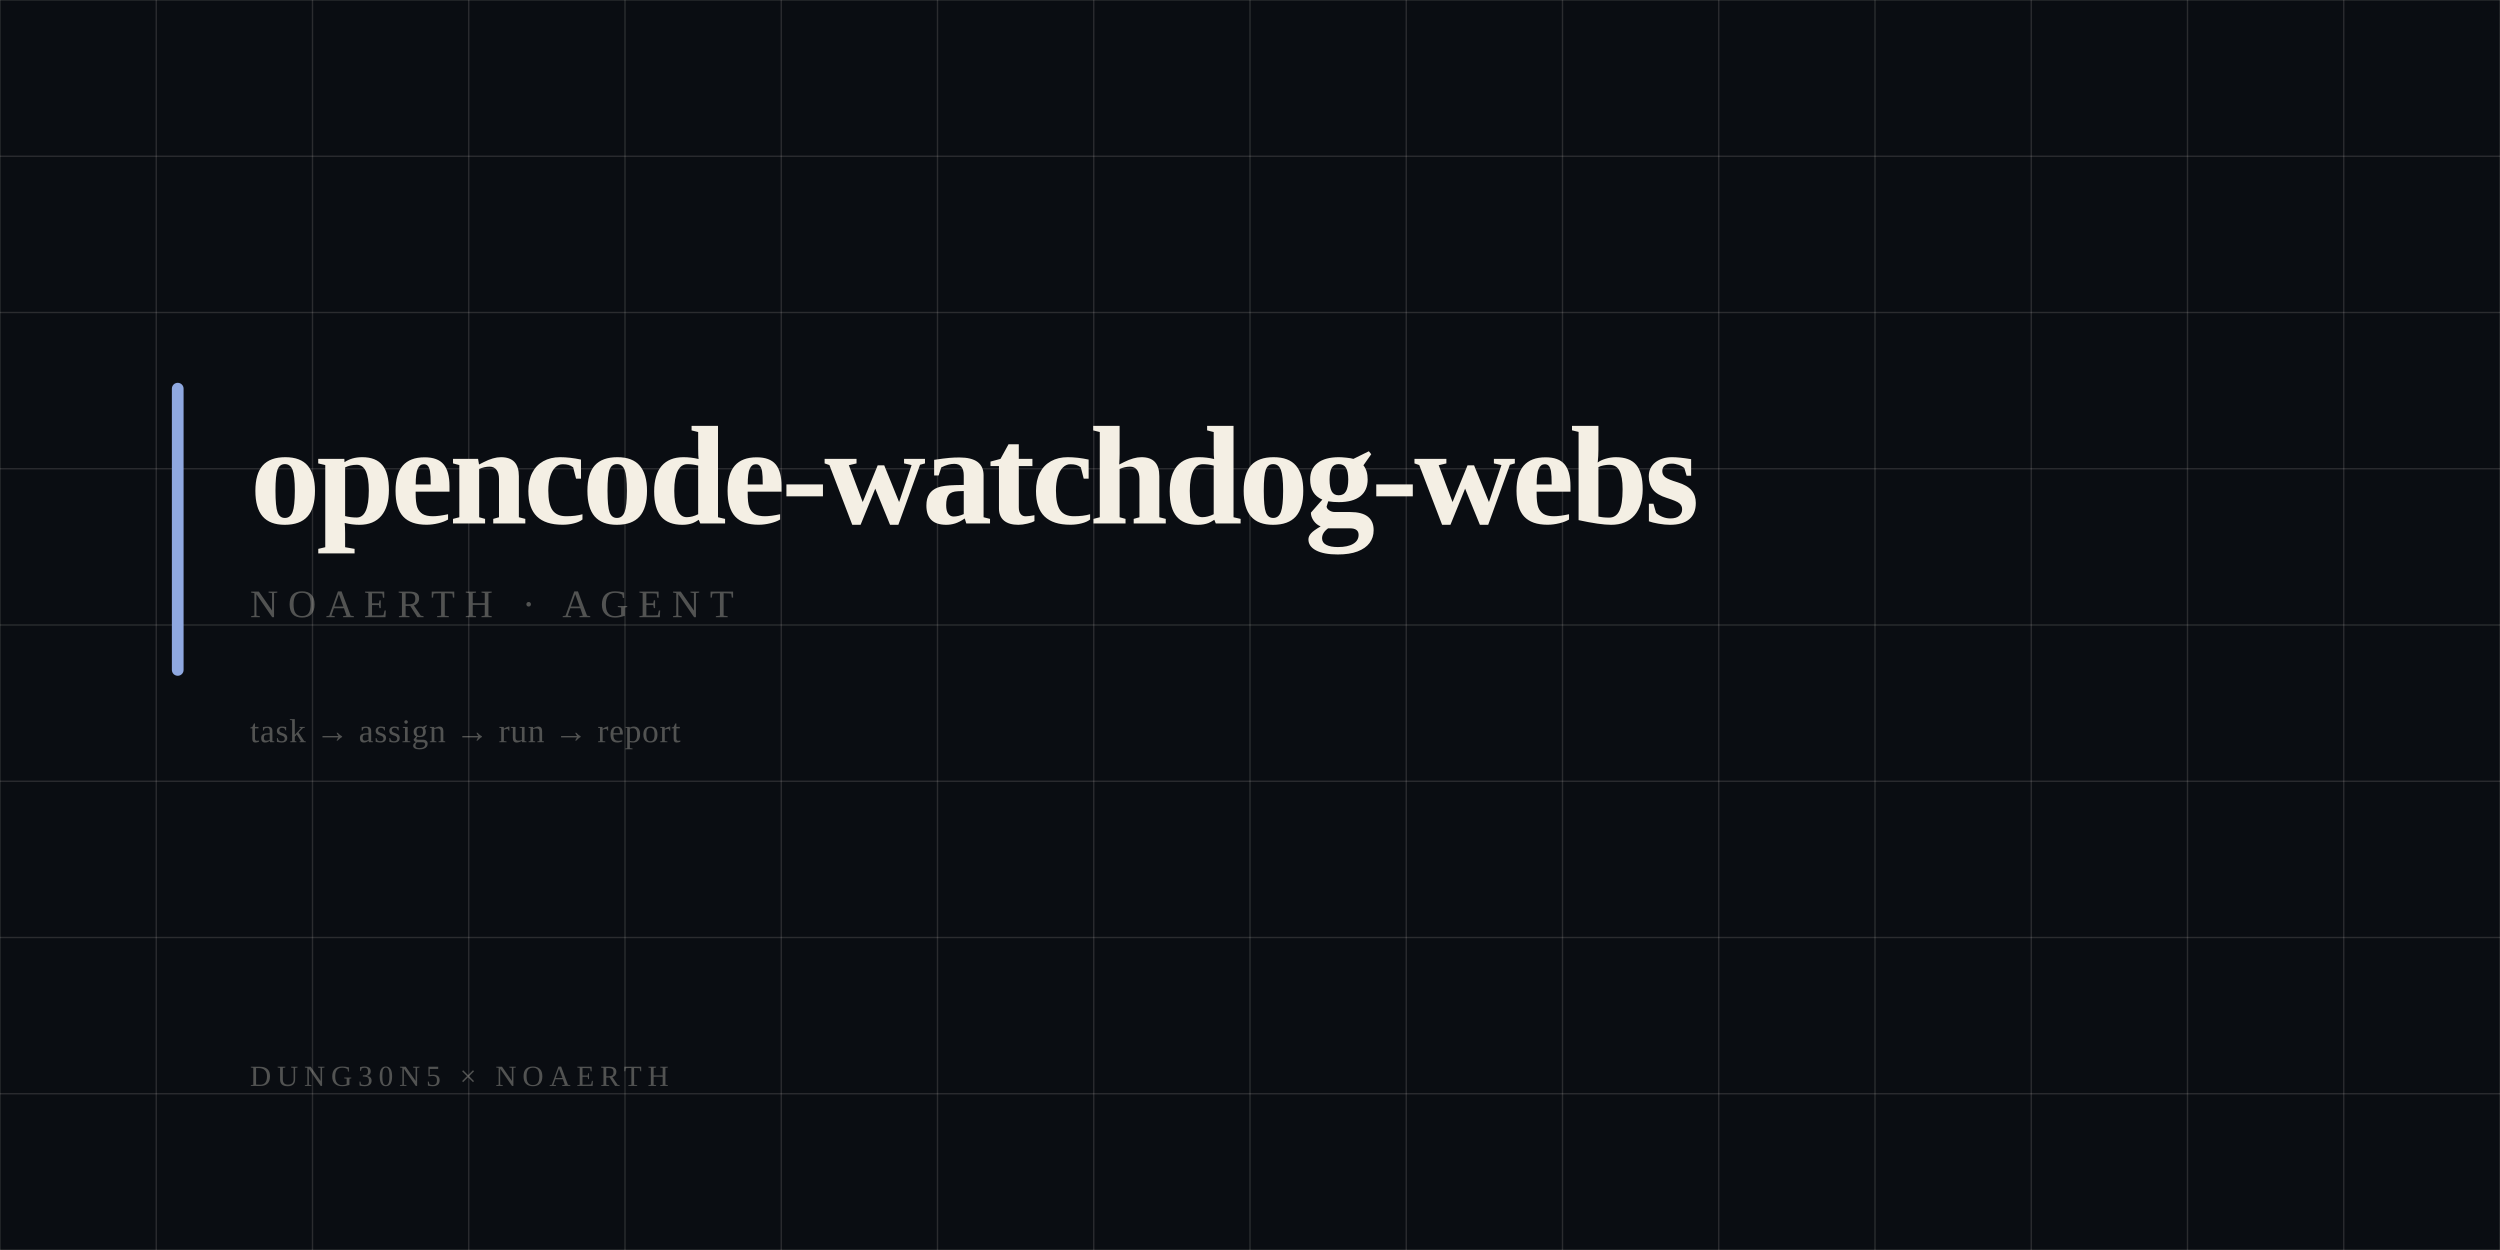
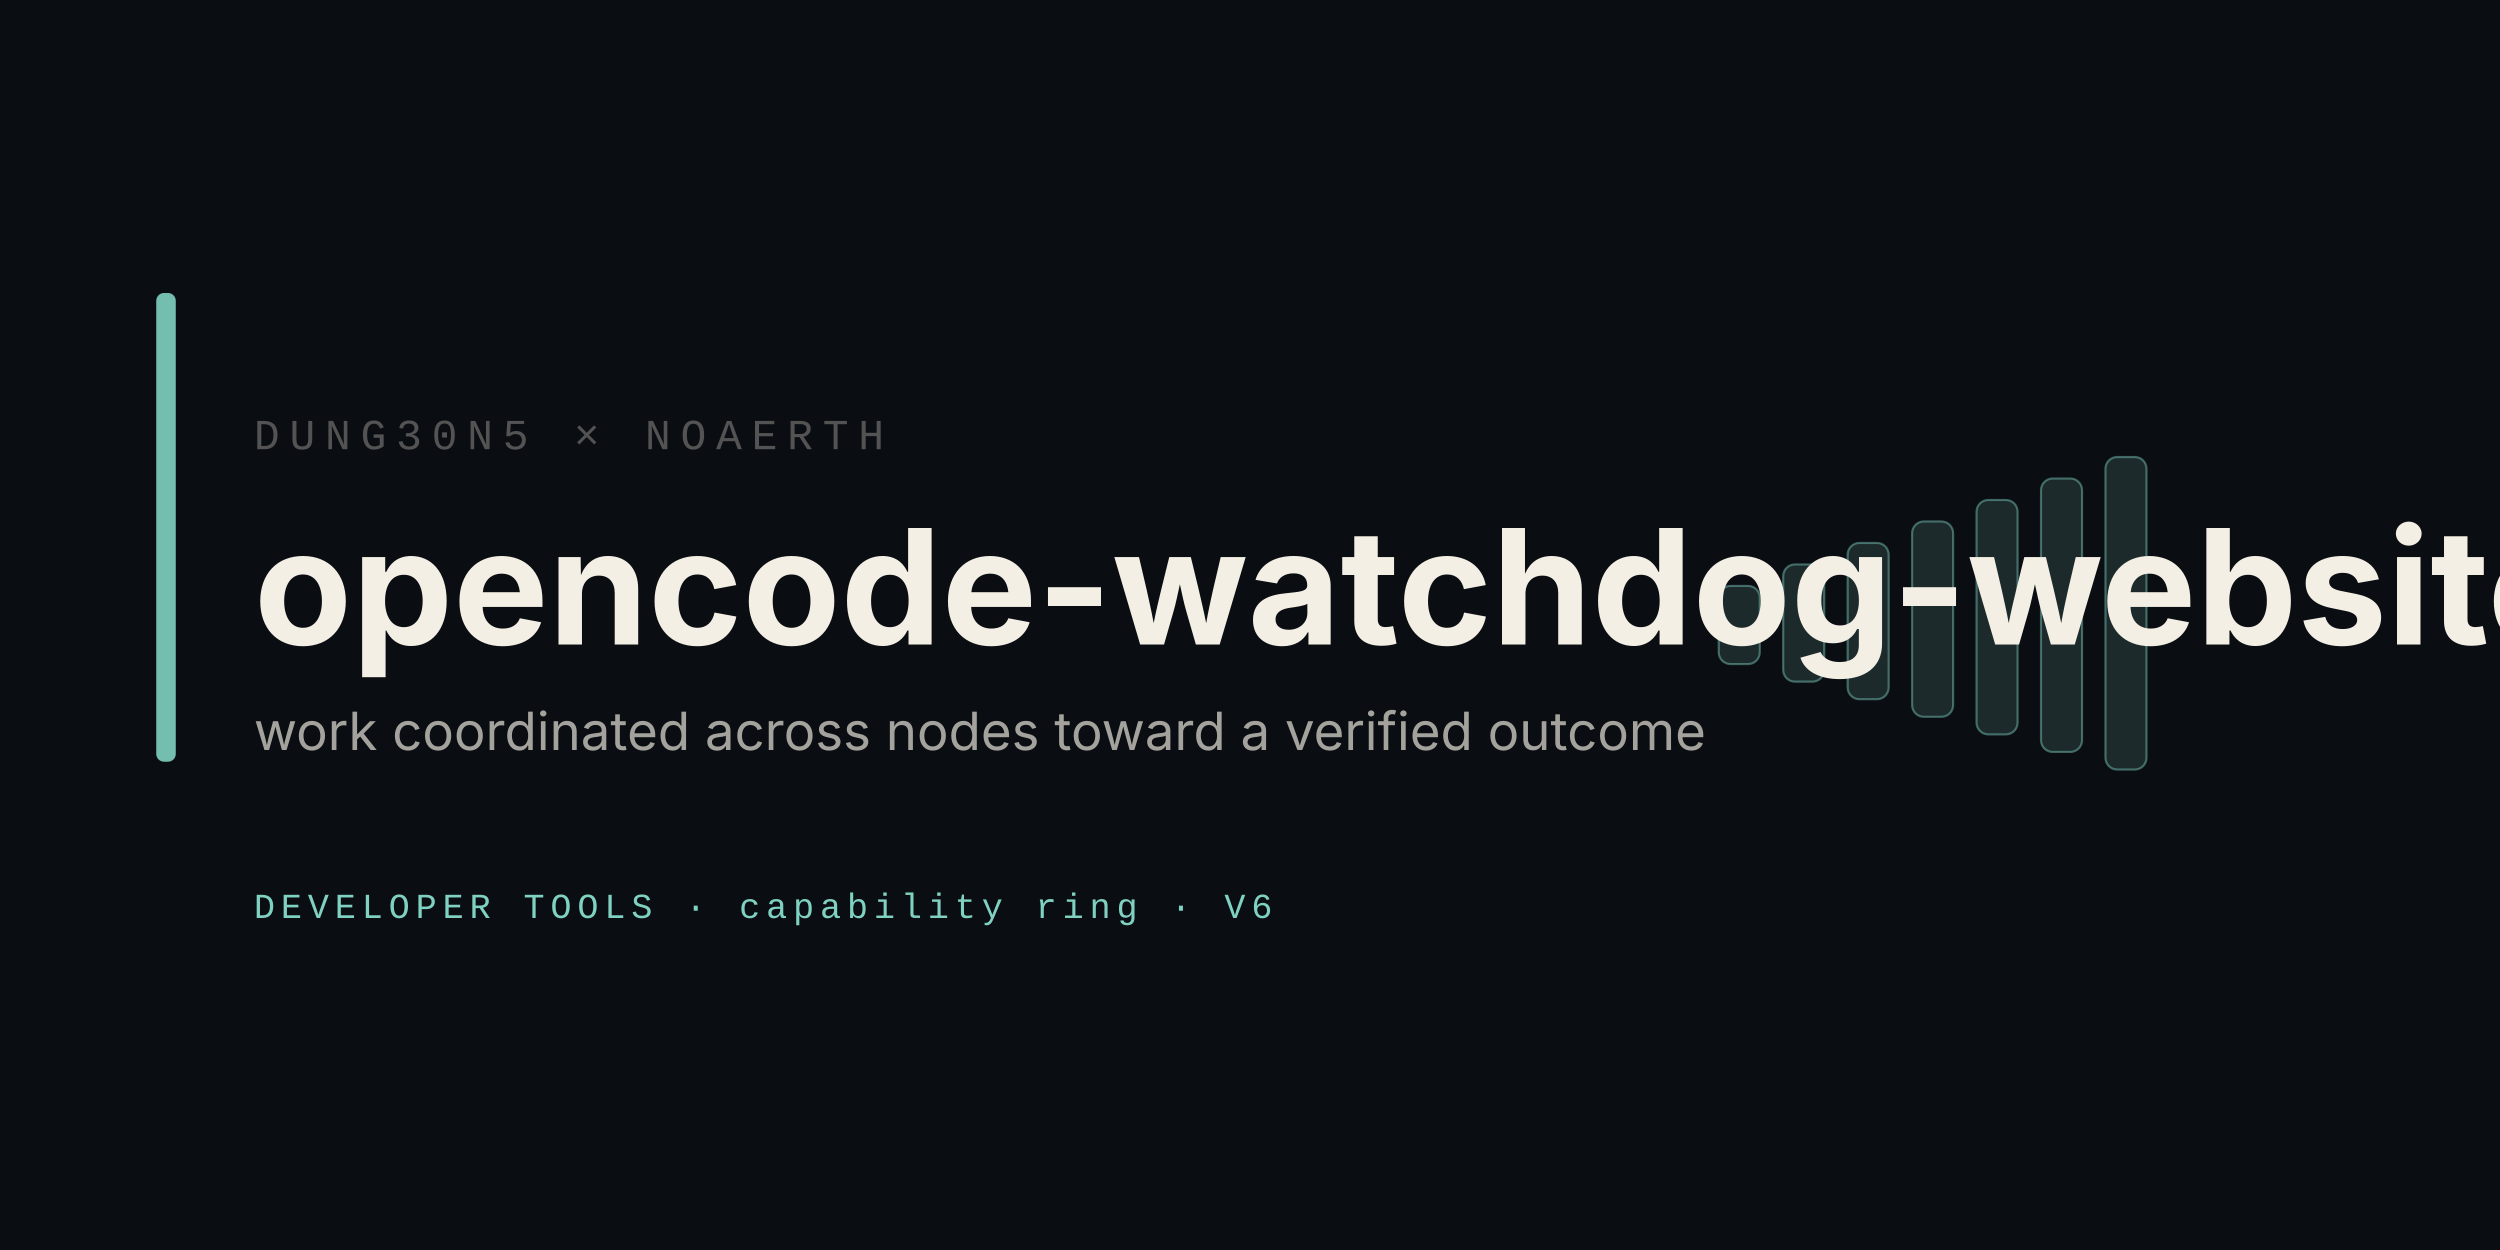
- <svg xmlns="http://www.w3.org/2000/svg" viewBox="0 0 1280 640" width="1280" height="640" role="img" aria-label="opencode-watchdog-website — NOAERTH project card.">
+ <svg xmlns="http://www.w3.org/2000/svg" viewBox="0 0 1280 640" width="1280" height="640" role="img" aria-label="opencode-watchdog-website project card">
  <rect width="1280" height="640" fill="#0a0d12" />
-   <line x1="0" y1="0" x2="0" y2="640" stroke="#f4efe424" stroke-width="0.7" />
-   <line x1="80" y1="0" x2="80" y2="640" stroke="#f4efe424" stroke-width="0.7" />
-   <line x1="160" y1="0" x2="160" y2="640" stroke="#f4efe424" stroke-width="0.7" />
-   <line x1="240" y1="0" x2="240" y2="640" stroke="#f4efe424" stroke-width="0.7" />
-   <line x1="320" y1="0" x2="320" y2="640" stroke="#f4efe424" stroke-width="0.7" />
-   <line x1="400" y1="0" x2="400" y2="640" stroke="#f4efe424" stroke-width="0.7" />
-   <line x1="480" y1="0" x2="480" y2="640" stroke="#f4efe424" stroke-width="0.7" />
-   <line x1="560" y1="0" x2="560" y2="640" stroke="#f4efe424" stroke-width="0.7" />
-   <line x1="640" y1="0" x2="640" y2="640" stroke="#f4efe424" stroke-width="0.7" />
-   <line x1="720" y1="0" x2="720" y2="640" stroke="#f4efe424" stroke-width="0.7" />
-   <line x1="800" y1="0" x2="800" y2="640" stroke="#f4efe424" stroke-width="0.7" />
-   <line x1="880" y1="0" x2="880" y2="640" stroke="#f4efe424" stroke-width="0.7" />
-   <line x1="960" y1="0" x2="960" y2="640" stroke="#f4efe424" stroke-width="0.7" />
-   <line x1="1040" y1="0" x2="1040" y2="640" stroke="#f4efe424" stroke-width="0.7" />
-   <line x1="1120" y1="0" x2="1120" y2="640" stroke="#f4efe424" stroke-width="0.7" />
-   <line x1="1200" y1="0" x2="1200" y2="640" stroke="#f4efe424" stroke-width="0.7" />
-   <line x1="1280" y1="0" x2="1280" y2="640" stroke="#f4efe424" stroke-width="0.7" />
-   <line x1="0" y1="0" x2="1280" y2="0" stroke="#f4efe424" stroke-width="0.7" />
-   <line x1="0" y1="80" x2="1280" y2="80" stroke="#f4efe424" stroke-width="0.7" />
-   <line x1="0" y1="160" x2="1280" y2="160" stroke="#f4efe424" stroke-width="0.7" />
-   <line x1="0" y1="240" x2="1280" y2="240" stroke="#f4efe424" stroke-width="0.7" />
-   <line x1="0" y1="320" x2="1280" y2="320" stroke="#f4efe424" stroke-width="0.7" />
-   <line x1="0" y1="400" x2="1280" y2="400" stroke="#f4efe424" stroke-width="0.7" />
-   <line x1="0" y1="480" x2="1280" y2="480" stroke="#f4efe424" stroke-width="0.7" />
-   <line x1="0" y1="560" x2="1280" y2="560" stroke="#f4efe424" stroke-width="0.7" />
-   <line x1="0" y1="640" x2="1280" y2="640" stroke="#f4efe424" stroke-width="0.7" />
-   <rect x="88" y="196" width="6" height="150" rx="3" fill="#8fa8e0" />
-   <text x="128" y="268" fill="#f4efe4" font-size="72" font-weight="680" letter-spacing="-2">opencode-watchdog-webs</text>
-   <text x="128" y="316" fill="#f4efe44f" font-size="20" letter-spacing="5">NOAERTH · AGENT</text>
-   <text x="128" y="380" fill="#f4efe44f" font-size="17" letter-spacing="0.4">task → assign → run → report</text>
-   <text x="128" y="556" fill="#f4efe44f" font-size="15" letter-spacing="3">DUNG30N5 × NOAERTH</text>
+   <rect x="880" y="300" width="21" height="40" rx="6" fill="#7fd1c1" fill-opacity="0.15" stroke="#7fd1c1" stroke-width="1.1" stroke-opacity="0.45" />
+   <rect x="913" y="289" width="21" height="60" rx="6" fill="#7fd1c1" fill-opacity="0.15" stroke="#7fd1c1" stroke-width="1.1" stroke-opacity="0.45" />
+   <rect x="946" y="278" width="21" height="80" rx="6" fill="#7fd1c1" fill-opacity="0.15" stroke="#7fd1c1" stroke-width="1.1" stroke-opacity="0.45" />
+   <rect x="979" y="267" width="21" height="100" rx="6" fill="#7fd1c1" fill-opacity="0.15" stroke="#7fd1c1" stroke-width="1.1" stroke-opacity="0.45" />
+   <rect x="1012" y="256" width="21" height="120" rx="6" fill="#7fd1c1" fill-opacity="0.15" stroke="#7fd1c1" stroke-width="1.1" stroke-opacity="0.45" />
+   <rect x="1045" y="245" width="21" height="140" rx="6" fill="#7fd1c1" fill-opacity="0.15" stroke="#7fd1c1" stroke-width="1.1" stroke-opacity="0.45" />
+   <rect x="1078" y="234" width="21" height="160" rx="6" fill="#7fd1c1" fill-opacity="0.15" stroke="#7fd1c1" stroke-width="1.1" stroke-opacity="0.45" />
+   <rect x="80" y="150" width="10" height="240" rx="4" fill="#7fd1c1" opacity="0.9" />
+   <text x="130" y="230" font-family="ui-monospace, SFMono-Regular, Menlo, Monaco, Consolas, 'Liberation Mono', monospace" font-size="22" letter-spacing="5" fill="#f4efe44f">DUNG30N5 × NOAERTH</text>
+   <text x="130" y="330" font-family="-apple-system, BlinkMacSystemFont, 'Segoe UI', Inter, Helvetica, Arial, sans-serif" font-size="82" font-weight="700" fill="#f4efe4">opencode-watchdog-website</text>
+   <text x="130" y="384" font-family="-apple-system, BlinkMacSystemFont, 'Segoe UI', Inter, Helvetica, Arial, sans-serif" font-size="27" fill="#f4efe4a8">work coordinated across nodes toward a verified outcome</text>
+   <text x="130" y="470" font-family="ui-monospace, SFMono-Regular, Menlo, Monaco, Consolas, 'Liberation Mono', monospace" font-size="18" fill="#7fd1c1" letter-spacing="3">DEVELOPER TOOLS · capability ring · V6</text>
</svg>
